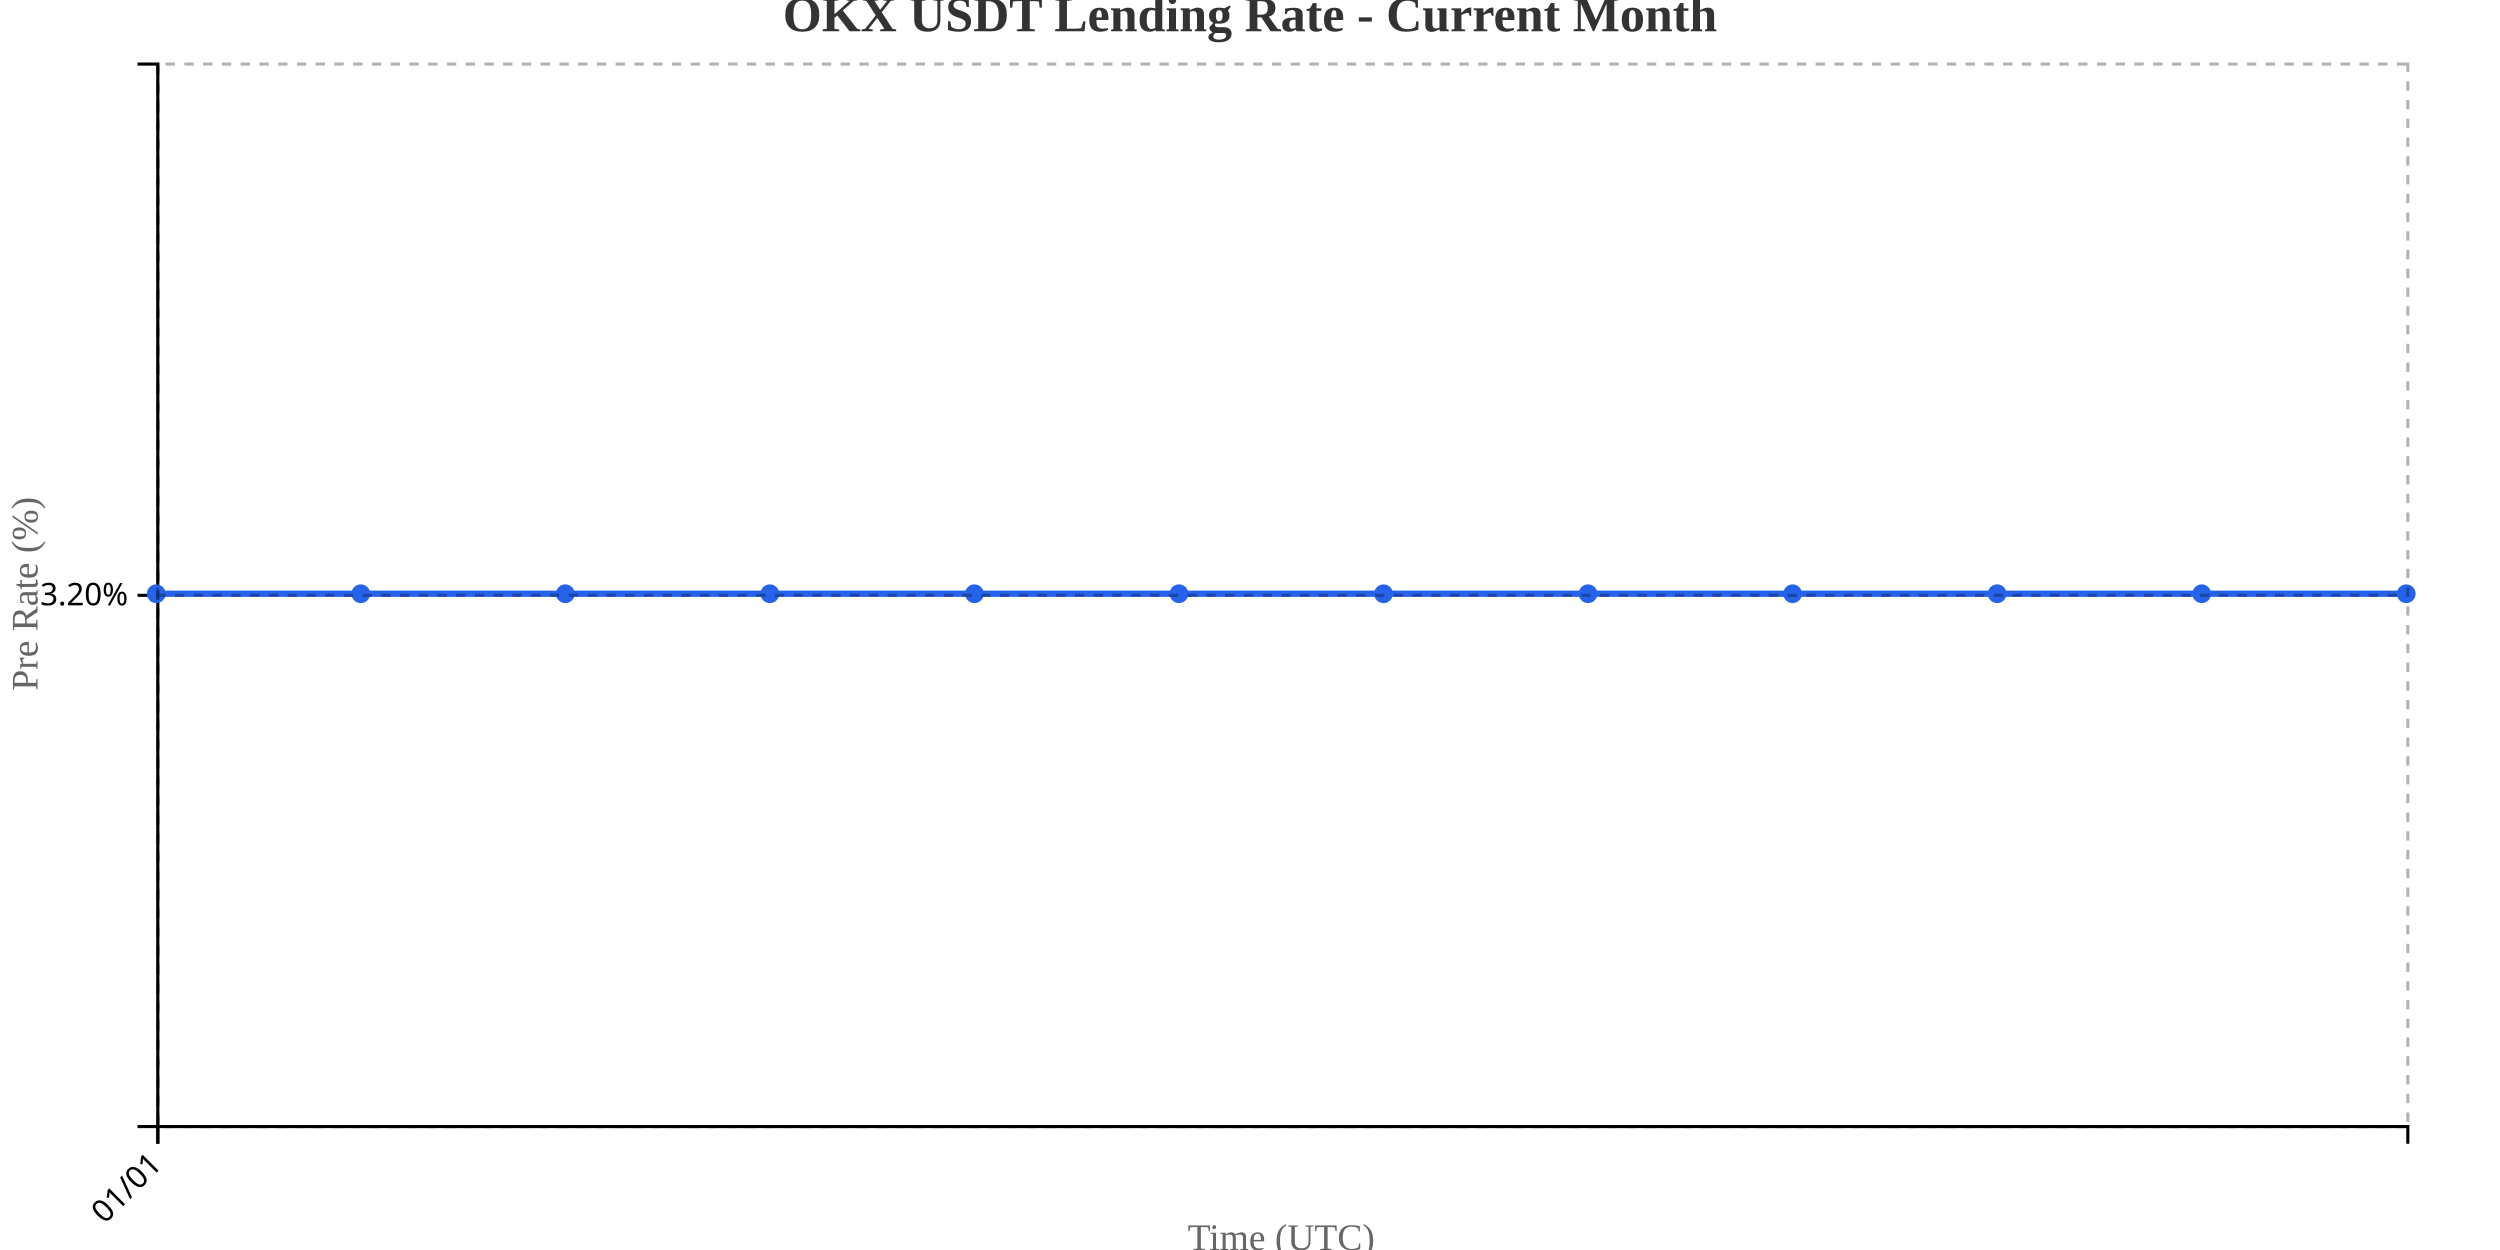
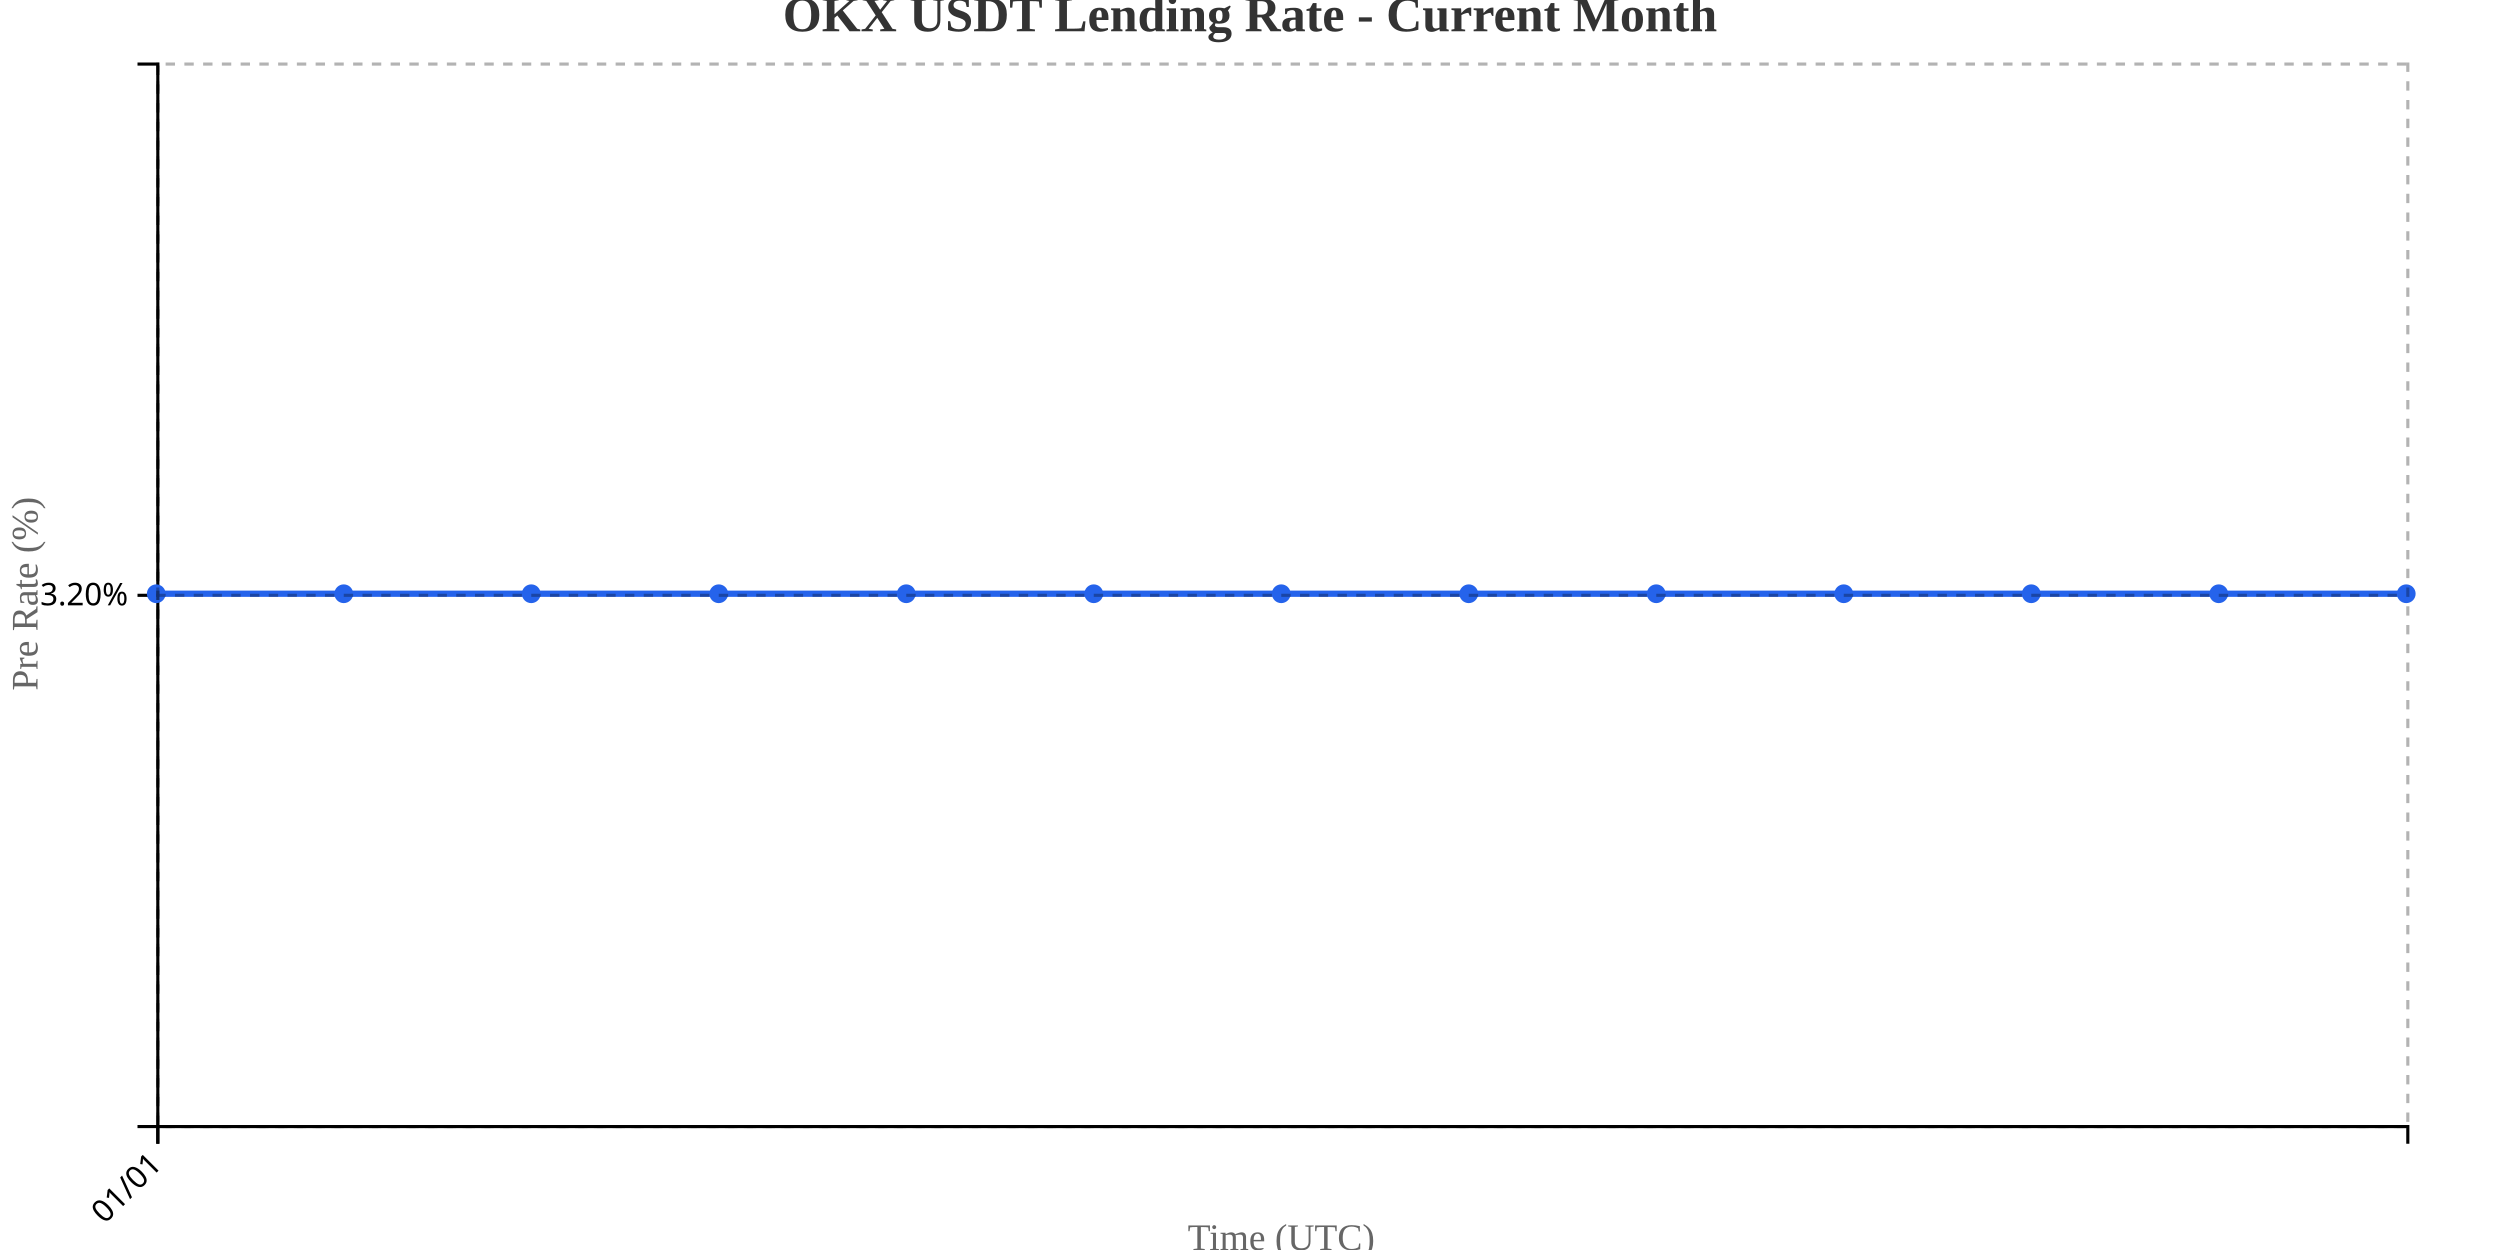
<svg xmlns="http://www.w3.org/2000/svg" width="800" height="400">
  <g transform="translate(50,20)">
    <g transform="translate(0,340)" fill="none" font-size="10" font-family="sans-serif" text-anchor="middle">
      <path class="domain" stroke="currentColor" d="M0.5,6V0.5H720.5V6" />
      <g class="tick" opacity="1" transform="translate(0.5,0)">
        <line stroke="currentColor" y2="6" />
        <text fill="currentColor" y="9" dy=".15em" style="text-anchor: end;" dx="-.8em" transform="rotate(-45)">01/01</text>
      </g>
    </g>
    <g fill="none" font-size="10" font-family="sans-serif" text-anchor="end">
      <path class="domain" stroke="currentColor" d="M-6,340.5H0.5V0.5H-6" />
      <g class="tick" opacity="1" transform="translate(0,170.5)">
        <line stroke="currentColor" x2="-6" />
        <text fill="currentColor" x="-9" dy="0.32em">3.20%</text>
      </g>
    </g>
    <text transform="rotate(-90)" y="-50" x="-170" dy="1em" style="text-anchor: middle; font-size: 12px; fill: #666;">Pre Rate (%)</text>
    <text transform="translate(360, 380)" style="text-anchor: middle; font-size: 12px; fill: #666;">Time (UTC)</text>
-     <path fill="none" stroke="#2563eb" stroke-width="2" d="M0,170C21.818,170,43.636,170,65.455,170C87.273,170,109.091,170,130.909,170C152.727,170,174.545,170,196.364,170C218.182,170,240,170,261.818,170C283.636,170,305.455,170,327.273,170C349.091,170,370.909,170,392.727,170C414.545,170,436.364,170,458.182,170C480,170,501.818,170,523.636,170C545.455,170,567.273,170,589.091,170C610.909,170,632.727,170,654.545,170C676.364,170,698.182,170,720,170" />
+     <path fill="none" stroke="#2563eb" stroke-width="2" d="M0,170C20,170,40,170,60,170C80,170,100,170,120,170C140,170,160,170,180,170C200,170,220,170,240,170C260,170,280,170,300,170C320,170,340,170,360,170C380,170,400,170,420,170C440,170,460,170,480,170C500,170,520,170,540,170C560,170,580,170,600,170C620,170,640,170,660,170C680,170,700,170,720,170" />
    <circle class="dot" cx="0" cy="170" r="3" fill="#2563eb" />
-     <circle class="dot" cx="65.455" cy="170" r="3" fill="#2563eb" />
-     <circle class="dot" cx="130.909" cy="170" r="3" fill="#2563eb" />
-     <circle class="dot" cx="196.364" cy="170" r="3" fill="#2563eb" />
-     <circle class="dot" cx="261.818" cy="170" r="3" fill="#2563eb" />
-     <circle class="dot" cx="327.273" cy="170" r="3" fill="#2563eb" />
-     <circle class="dot" cx="392.727" cy="170" r="3" fill="#2563eb" />
-     <circle class="dot" cx="458.182" cy="170" r="3" fill="#2563eb" />
-     <circle class="dot" cx="523.636" cy="170" r="3" fill="#2563eb" />
-     <circle class="dot" cx="589.091" cy="170" r="3" fill="#2563eb" />
-     <circle class="dot" cx="654.545" cy="170" r="3" fill="#2563eb" />
+     <circle class="dot" cx="60" cy="170" r="3" fill="#2563eb" />
+     <circle class="dot" cx="120" cy="170" r="3" fill="#2563eb" />
+     <circle class="dot" cx="180" cy="170" r="3" fill="#2563eb" />
+     <circle class="dot" cx="240" cy="170" r="3" fill="#2563eb" />
+     <circle class="dot" cx="300" cy="170" r="3" fill="#2563eb" />
+     <circle class="dot" cx="360" cy="170" r="3" fill="#2563eb" />
+     <circle class="dot" cx="420" cy="170" r="3" fill="#2563eb" />
+     <circle class="dot" cx="480" cy="170" r="3" fill="#2563eb" />
+     <circle class="dot" cx="540" cy="170" r="3" fill="#2563eb" />
+     <circle class="dot" cx="600" cy="170" r="3" fill="#2563eb" />
+     <circle class="dot" cx="660" cy="170" r="3" fill="#2563eb" />
    <circle class="dot" cx="720" cy="170" r="3" fill="#2563eb" />
    <g class="grid" transform="translate(0,340)" fill="none" font-size="10" font-family="sans-serif" text-anchor="middle" style="stroke-dasharray: 3,3; opacity: 0.3;">
      <path class="domain" stroke="currentColor" d="M0.5,-340V0.5H720.5V-340" />
      <g class="tick" opacity="1" transform="translate(0.5,0)">
        <line stroke="currentColor" y2="-340" />
        <text fill="currentColor" y="3" dy="0.71em" />
      </g>
    </g>
    <g class="grid" fill="none" font-size="10" font-family="sans-serif" text-anchor="end" style="stroke-dasharray: 3,3; opacity: 0.3;">
      <path class="domain" stroke="currentColor" d="M720,340.5H0.5V0.5H720" />
      <g class="tick" opacity="1" transform="translate(0,170.5)">
        <line stroke="currentColor" x2="720" />
        <text fill="currentColor" x="-3" dy="0.32em" />
      </g>
    </g>
  </g>
  <text x="400" y="10" text-anchor="middle" style="font-size: 16px; font-weight: bold; fill: #333;">OKX USDT Lending Rate - Current Month</text>
</svg>
